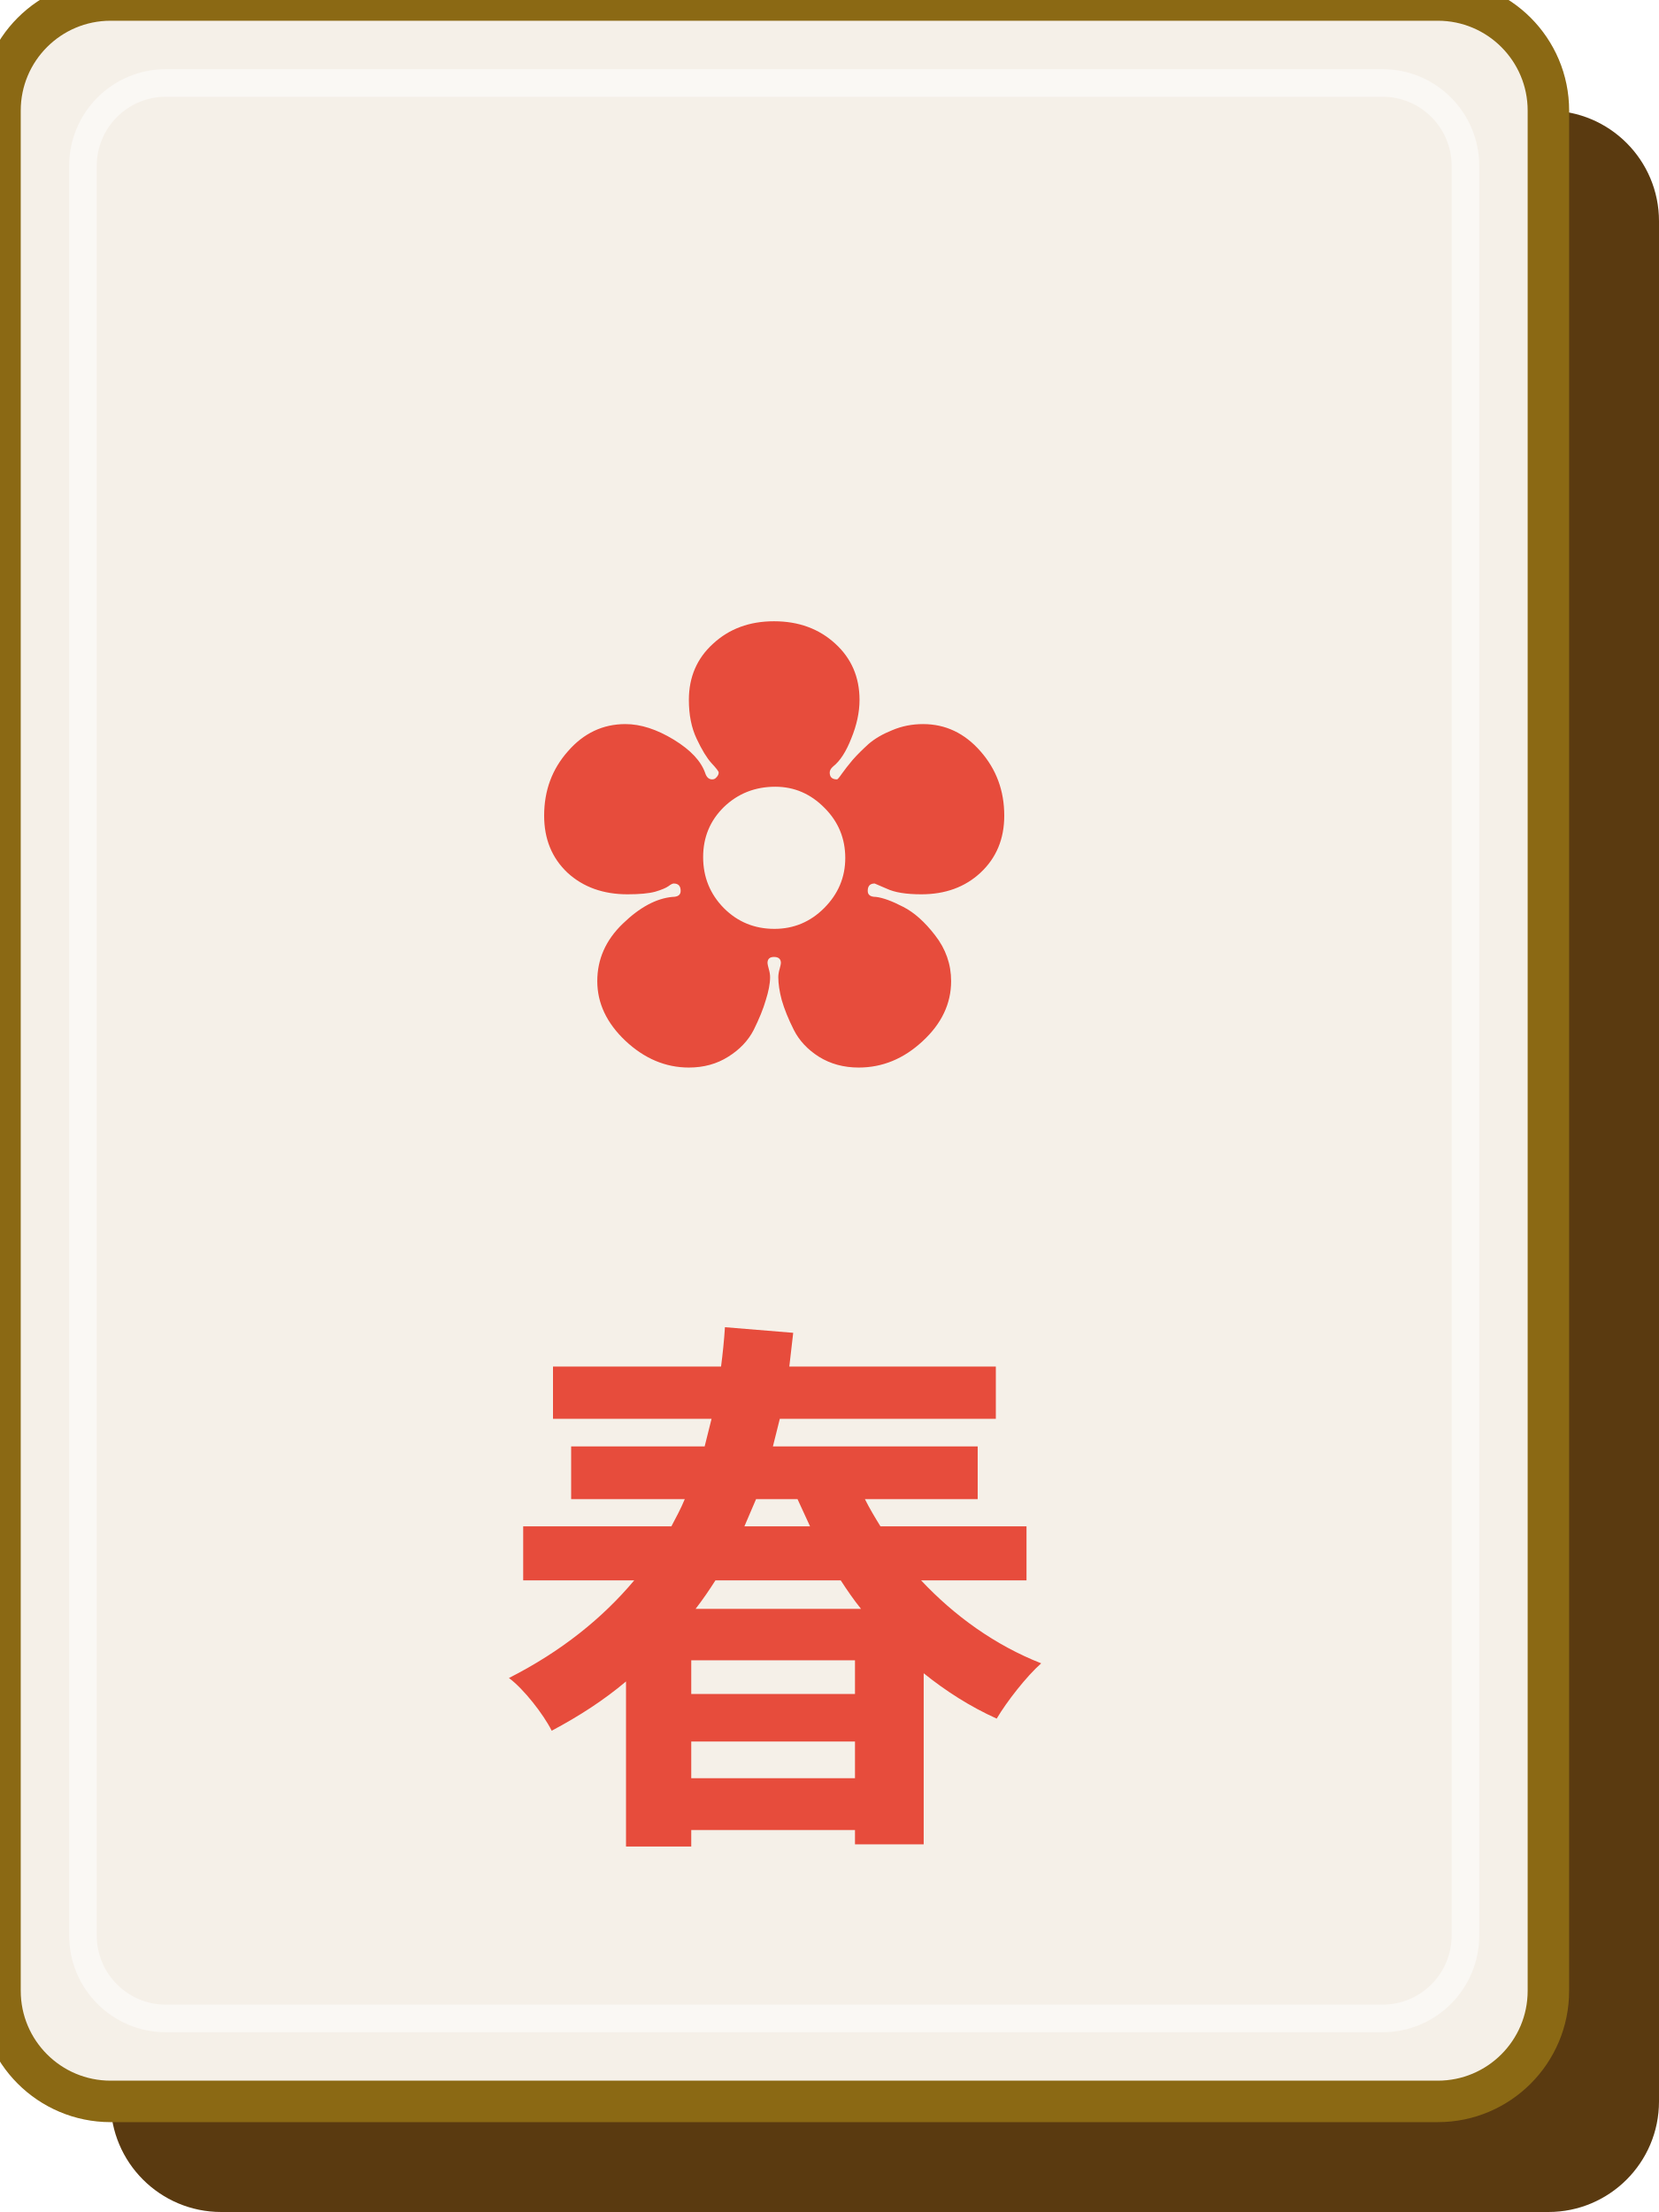
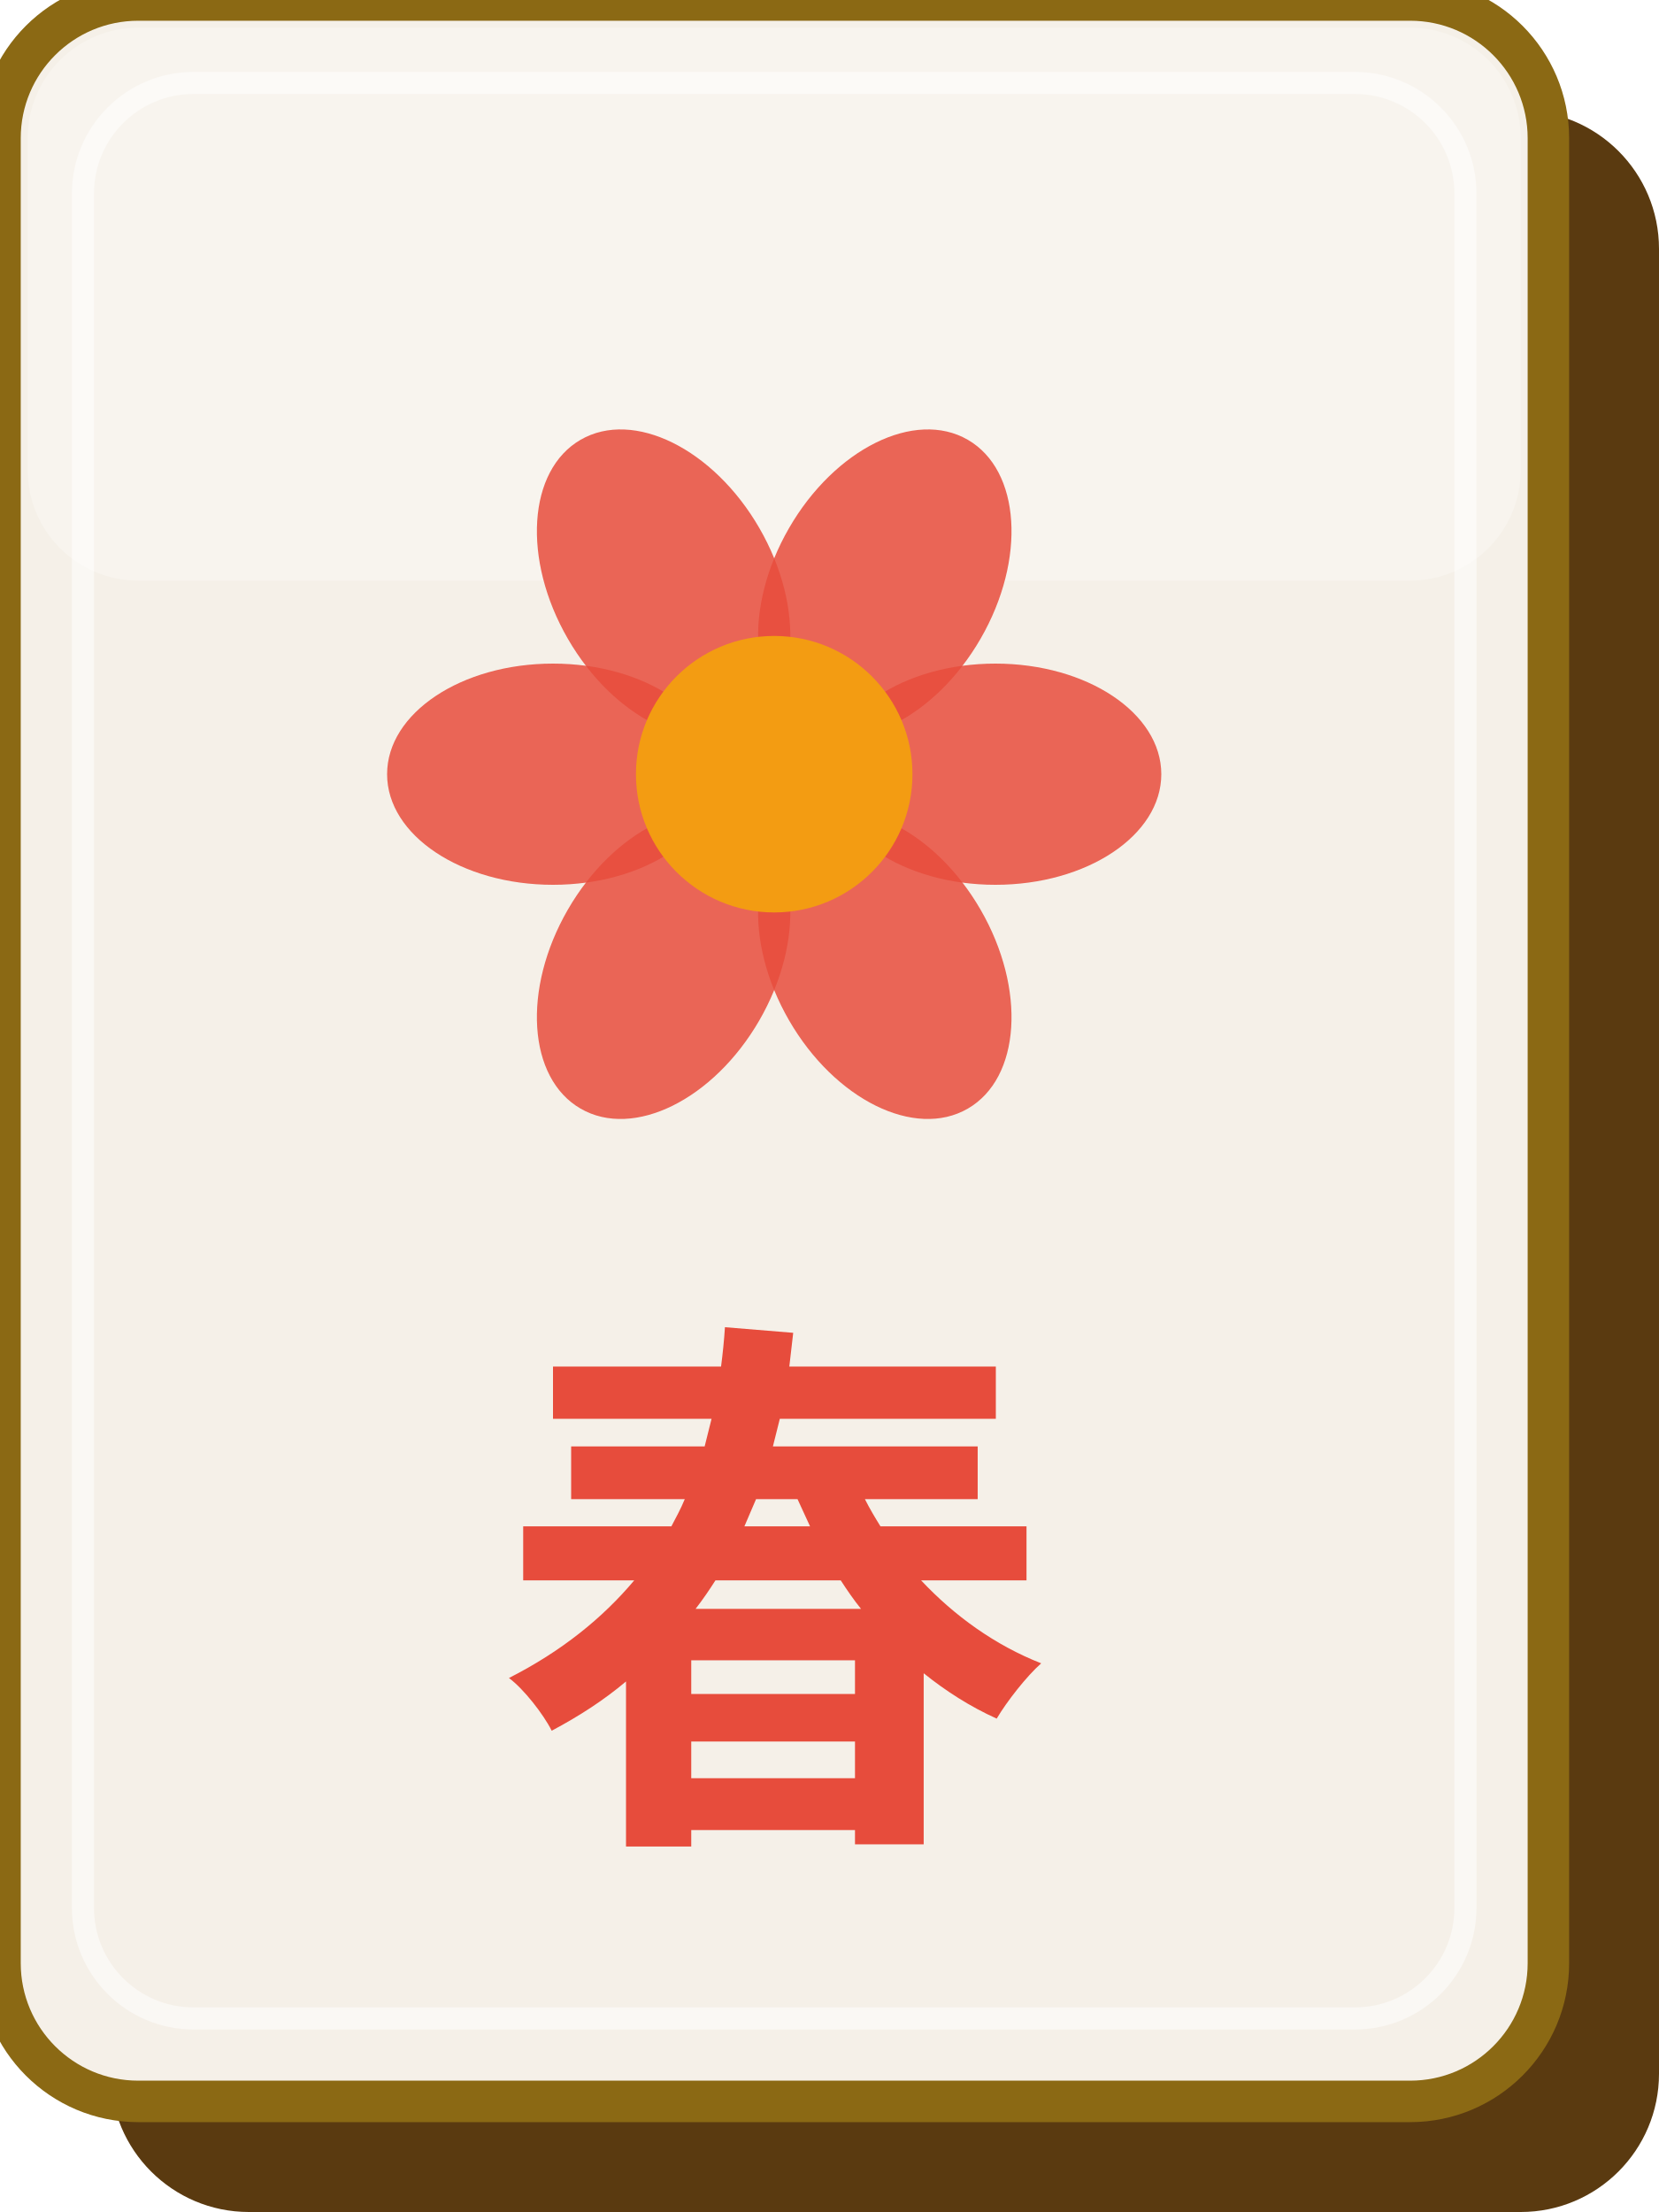
<svg xmlns="http://www.w3.org/2000/svg" viewBox="0 0 60 80" width="60" height="80">
-   <rect x="4" y="4" width="56" height="76" rx="4" ry="4" fill="#5a3a10" />
-   <rect x="0" y="0" width="56" height="76" rx="4" ry="4" fill="#f5f0e8" stroke="#8b6914" stroke-width="1.5" />
-   <rect x="3" y="3" width="50" height="70" rx="3" ry="3" fill="none" stroke="rgba(255,255,255,0.5)" stroke-width="1" />
-   <text x="28" y="32" font-family="serif" font-size="22" fill="#e74c3c" text-anchor="middle" dominant-baseline="middle">✿</text>
+   <rect x="4" y="4" width="56" height="76" rx="5" ry="5" fill="#5a3a10" />
+   <rect x="0" y="0" width="56" height="76" rx="5" ry="5" fill="#f5f0e8" stroke="#8b6914" stroke-width="1.5" />
+   <rect x="1" y="1" width="54" height="20" rx="4" ry="4" fill="rgba(255,255,255,0.25)" />
+   <rect x="3" y="3" width="50" height="70" rx="4" ry="4" fill="none" stroke="rgba(255,255,255,0.5)" stroke-width="0.8" />
+   <ellipse cx="36.0" cy="28.0" rx="6" ry="4" fill="#e74c3c" stroke="none" opacity="0.85" transform="rotate(0,36.0,28.0)" />
+   <ellipse cx="32.0" cy="34.9" rx="6" ry="4" fill="#e74c3c" stroke="none" opacity="0.85" transform="rotate(60,32.0,34.9)" />
+   <ellipse cx="24.0" cy="34.9" rx="6" ry="4" fill="#e74c3c" stroke="none" opacity="0.85" transform="rotate(120,24.0,34.9)" />
+   <ellipse cx="20.0" cy="28.0" rx="6" ry="4" fill="#e74c3c" stroke="none" opacity="0.85" transform="rotate(180,20.0,28.0)" />
+   <ellipse cx="24.0" cy="21.1" rx="6" ry="4" fill="#e74c3c" stroke="none" opacity="0.85" transform="rotate(240,24.0,21.1)" />
+   <ellipse cx="32.0" cy="21.1" rx="6" ry="4" fill="#e74c3c" stroke="none" opacity="0.85" transform="rotate(300,32.0,21.1)" />
+   <circle cx="28" cy="28" r="5" fill="#f39c12" />
  <text x="28" y="58" font-family="serif" font-size="20" font-weight="bold" fill="#e74c3c" text-anchor="middle" dominant-baseline="middle">春</text>
</svg>
